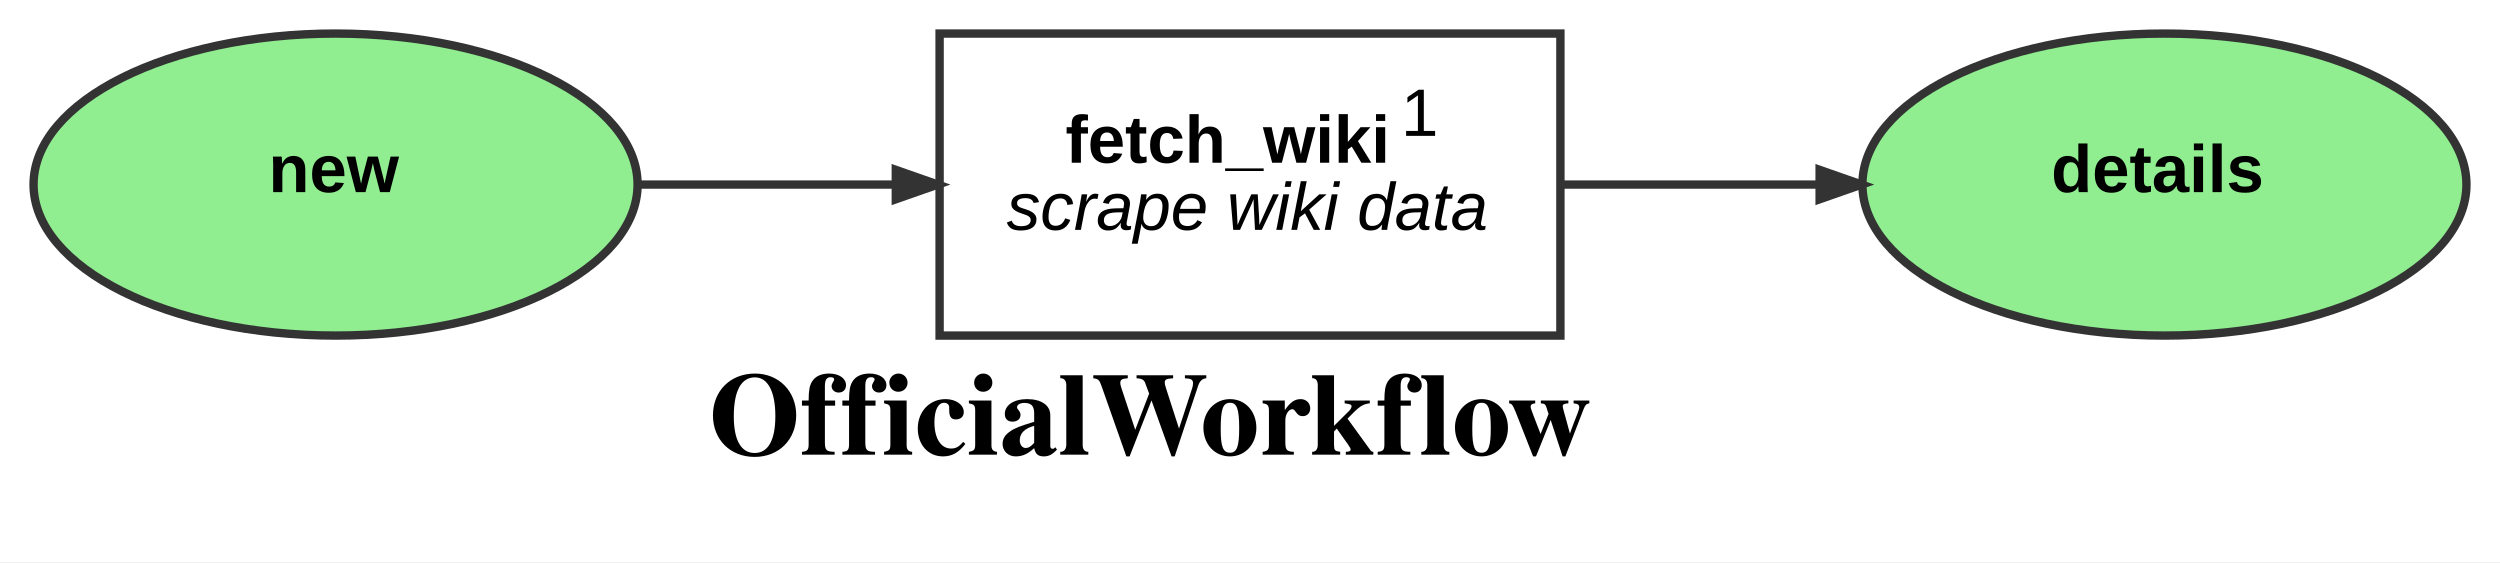
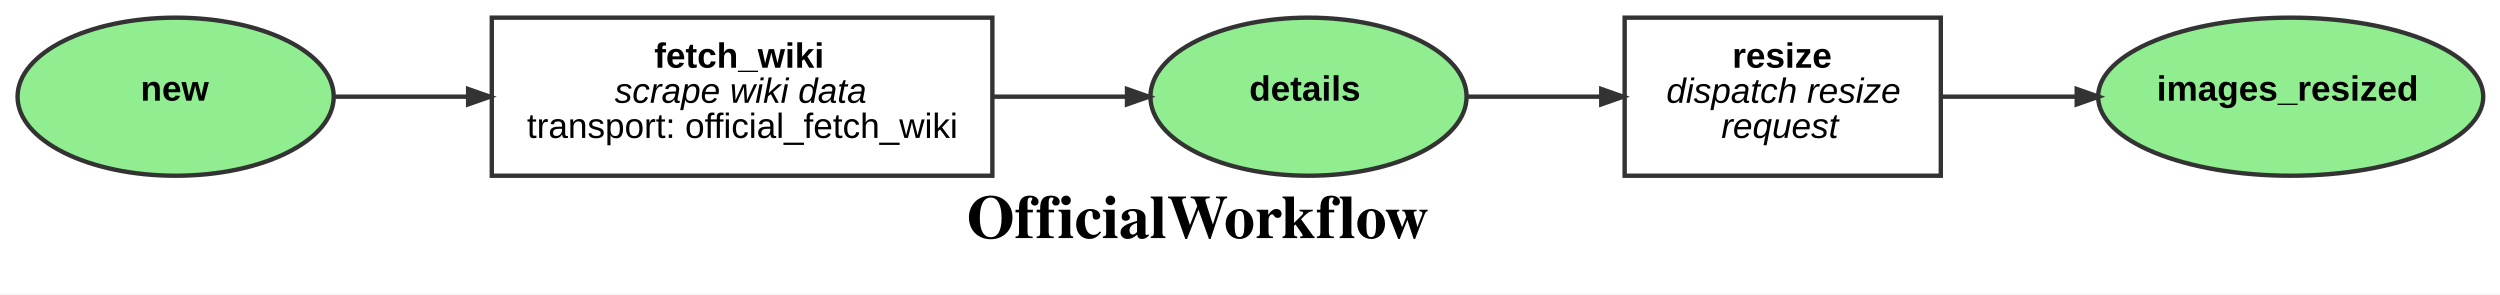
- <svg xmlns="http://www.w3.org/2000/svg" width="298pt" height="67pt" viewBox="0.00 0.00 298.00 67.00">
+ <svg xmlns="http://www.w3.org/2000/svg" width="569pt" height="67pt" viewBox="0.00 0.00 569.35 67.00">
  <g id="graph0" class="graph" transform="scale(1 1) rotate(0) translate(4 63)">
-     <polygon fill="white" stroke="transparent" points="-4,4 -4,-63 294,-63 294,4 -4,4" />
-     <text text-anchor="start" x="80.5" y="-8.8" font-family="Times,serif" font-weight="bold" font-size="14.00">OfficialWorkflow</text>
+     <polygon fill="white" stroke="transparent" points="-4,4 -4,-63 565.35,-63 565.35,4 -4,4" />
+     <text text-anchor="start" x="216.18" y="-8.8" font-family="Times,serif" font-weight="bold" font-size="14.00">OfficialWorkflow</text>
    <g id="node1" class="node">
      <ellipse fill="lightgreen" stroke="#333333" cx="36" cy="-41" rx="36" ry="18" />
      <text text-anchor="start" x="28" y="-40.1" font-family="Arial" font-weight="bold" font-size="8.00">new</text>
    </g>
-     <g id="node3" class="node">
-       <polygon fill="none" stroke="#333333" points="182,-59 108,-59 108,-23 182,-23 182,-59" />
-       <text text-anchor="start" x="123" y="-43.6" font-family="Arial" font-weight="bold" font-size="8.00">fetch_wiki</text>
-       <text text-anchor="start" x="163" y="-43.6" font-family="Arial" baseline-shift="super" font-size="8.00">1</text>
-       <text text-anchor="start" x="116" y="-35.6" font-family="Arial" font-style="italic" font-size="8.00">scrape wiki data</text>
+     <g id="node4" class="node">
+       <polygon fill="none" stroke="#333333" points="222,-59 108,-59 108,-23 222,-23 222,-59" />
+       <text text-anchor="start" x="145" y="-47.6" font-family="Arial" font-weight="bold" font-size="8.00">fetch_wiki</text>
+       <text text-anchor="start" x="136" y="-39.6" font-family="Arial" font-style="italic" font-size="8.00">scrape wiki data</text>
+       <text text-anchor="start" x="116" y="-31.6" font-family="Arial" font-size="8.00">transport: official_fetch_wiki</text>
    </g>
    <g id="edge1" class="edge">
-       <path fill="none" stroke="#333333" d="M72.04,-41C81.79,-41 92.48,-41 102.57,-41" />
-       <polygon fill="#333333" stroke="#333333" points="102.78,-42.75 107.78,-41 102.78,-39.25 102.78,-42.75" />
+       <path fill="none" stroke="#333333" d="M72.04,-41C81.5,-41 92.03,-41 102.49,-41" />
+       <polygon fill="#333333" stroke="#333333" points="102.61,-42.75 107.61,-41 102.61,-39.25 102.61,-42.75" />
    </g>
    <g id="node2" class="node">
-       <ellipse fill="lightgreen" stroke="#333333" cx="254" cy="-41" rx="36" ry="18" />
-       <text text-anchor="start" x="240.5" y="-40.1" font-family="Arial" font-weight="bold" font-size="8.00">details</text>
+       <ellipse fill="lightgreen" stroke="#333333" cx="294" cy="-41" rx="36" ry="18" />
+       <text text-anchor="start" x="280.5" y="-40.1" font-family="Arial" font-weight="bold" font-size="8.00">details</text>
+     </g>
+     <g id="node5" class="node">
+       <polygon fill="none" stroke="#333333" points="438,-59 366,-59 366,-23 438,-23 438,-59" />
+       <text text-anchor="start" x="390.5" y="-47.6" font-family="Arial" font-weight="bold" font-size="8.00">resize</text>
+       <text text-anchor="start" x="375.5" y="-39.6" font-family="Arial" font-style="italic" font-size="8.00">dispatch resize</text>
+       <text text-anchor="start" x="388" y="-31.6" font-family="Arial" font-style="italic" font-size="8.00">request</text>
+     </g>
+     <g id="edge3" class="edge">
+       <path fill="none" stroke="#333333" d="M330,-41C339.76,-41 350.44,-41 360.49,-41" />
+       <polygon fill="#333333" stroke="#333333" points="360.67,-42.75 365.67,-41 360.67,-39.25 360.67,-42.75" />
+     </g>
+     <g id="node3" class="node">
+       <ellipse fill="lightgreen" stroke="#333333" cx="517.68" cy="-41" rx="43.85" ry="18" />
+       <text text-anchor="start" x="487.18" y="-40.1" font-family="Arial" font-weight="bold" font-size="8.00">images_resized</text>
    </g>
    <g id="edge2" class="edge">
-       <path fill="none" stroke="#333333" d="M182.23,-41C192.03,-41 202.71,-41 212.73,-41" />
-       <polygon fill="#333333" stroke="#333333" points="212.9,-42.75 217.9,-41 212.9,-39.25 212.9,-42.75" />
+       <path fill="none" stroke="#333333" d="M222.07,-41C232.37,-41 242.93,-41 252.66,-41" />
+       <polygon fill="#333333" stroke="#333333" points="252.66,-42.75 257.66,-41 252.66,-39.25 252.66,-42.75" />
+     </g>
+     <g id="edge4" class="edge">
+       <path fill="none" stroke="#333333" d="M438.03,-41C447.79,-41 458.55,-41 468.91,-41" />
+       <polygon fill="#333333" stroke="#333333" points="468.95,-42.75 473.95,-41 468.95,-39.25 468.95,-42.75" />
    </g>
  </g>
</svg>
